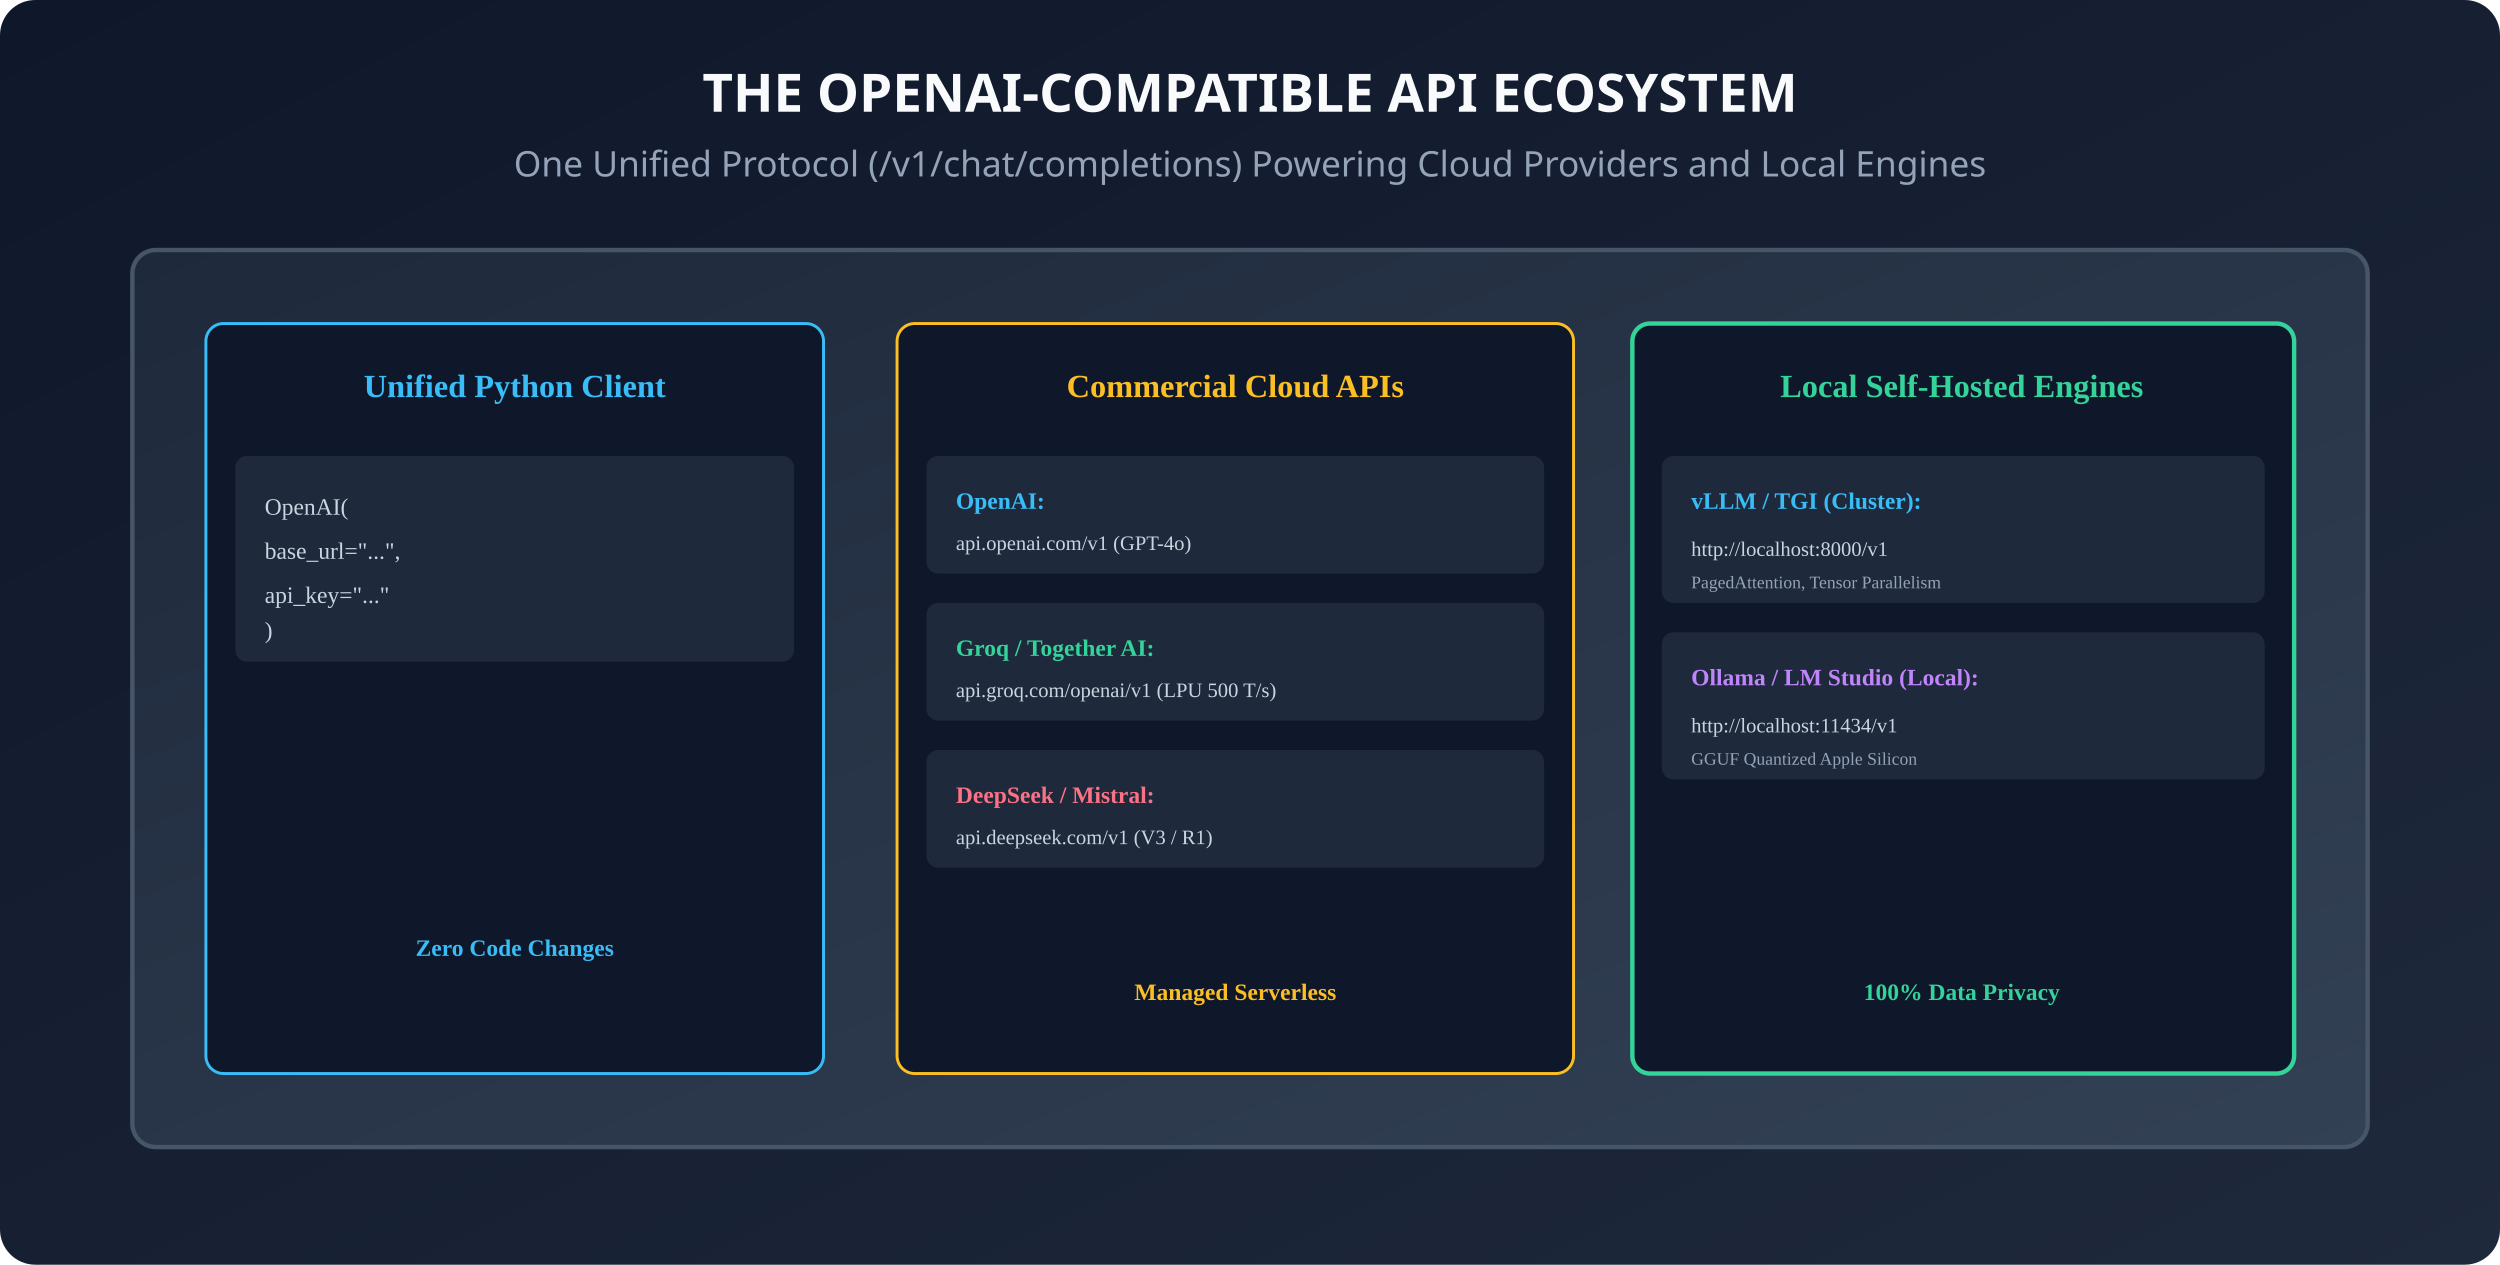
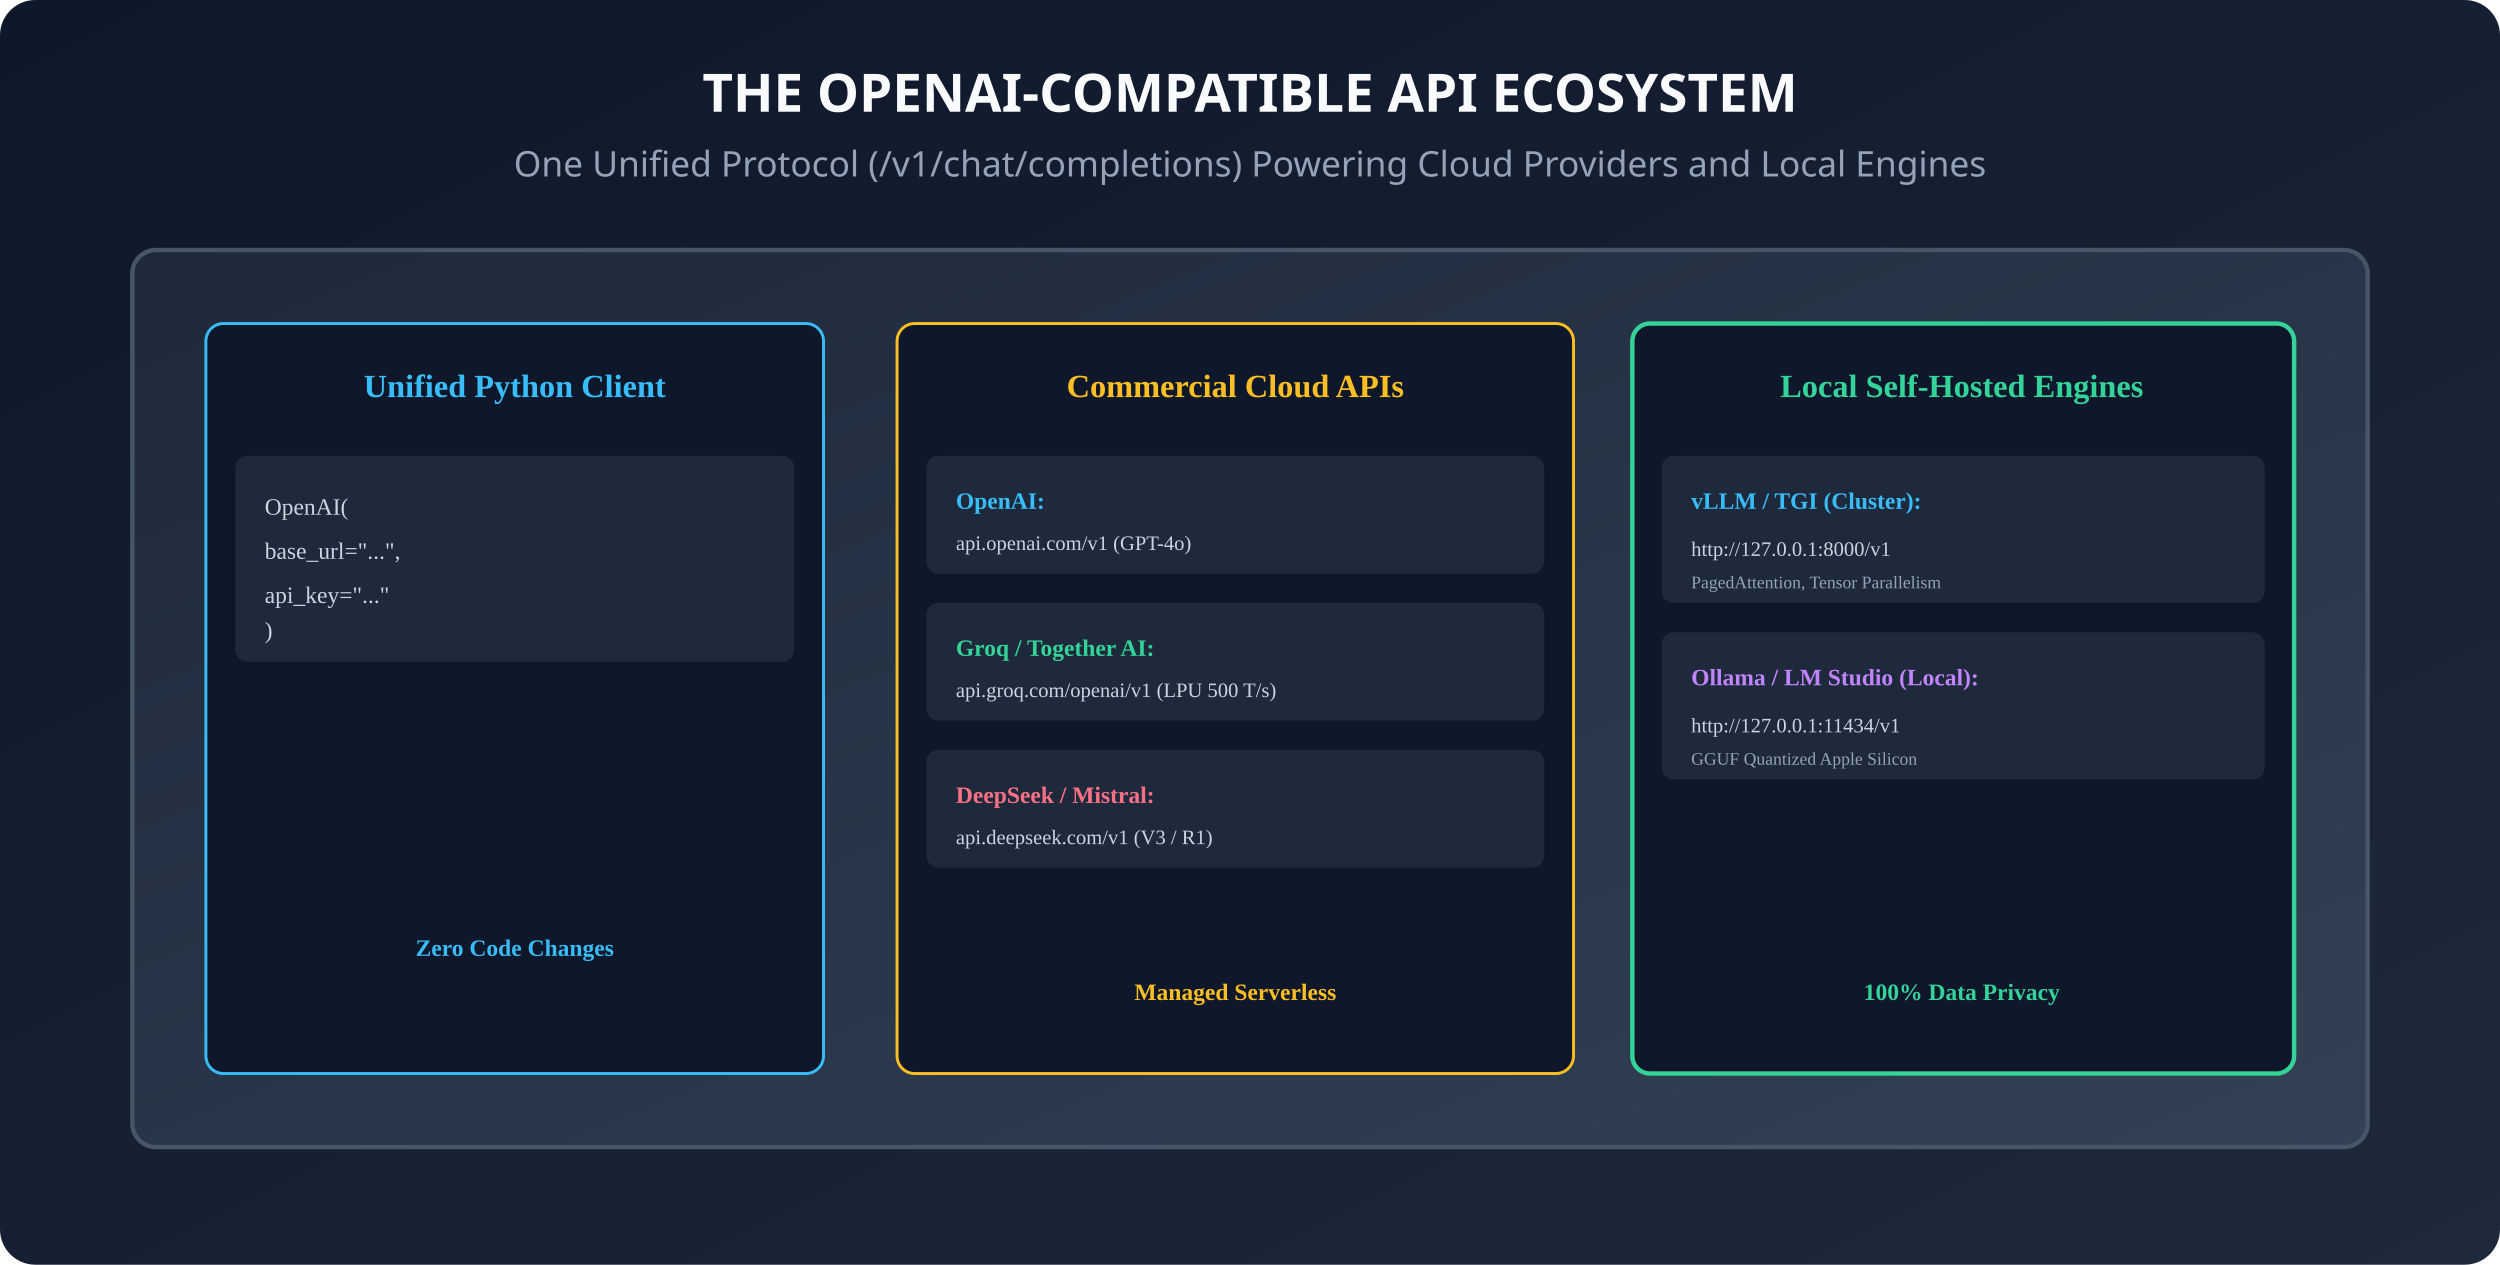
<svg xmlns="http://www.w3.org/2000/svg" role="img" aria-label="OpenAI-compatible API ecosystem hub and spoke architecture diagram" viewBox="0 0 850 430" width="100%" height="100%">
  <defs>
    <linearGradient id="bg254a" x1="0%" y1="0%" x2="100%" y2="100%">
      <stop offset="0%" stop-color="#0f172a" />
      <stop offset="100%" stop-color="#1e293b" />
    </linearGradient>
    <linearGradient id="card254" x1="0%" y1="0%" x2="100%" y2="100%">
      <stop offset="0%" stop-color="#1e293b" />
      <stop offset="100%" stop-color="#334155" />
    </linearGradient>
  </defs>
  <rect width="850" height="430" fill="url(#bg254a)" rx="12" />
  <text x="425" y="38" fill="#f8fafc" font-family="system-ui, sans-serif" font-size="18" font-weight="700" text-anchor="middle">THE OPENAI-COMPATIBLE API ECOSYSTEM</text>
  <text x="425" y="60" fill="#94a3b8" font-family="system-ui, sans-serif" font-size="12" text-anchor="middle">One Unified Protocol (/v1/chat/completions) Powering Cloud Providers and Local Engines</text>
  <g transform="translate(45, 85)">
    <rect width="760" height="305" fill="url(#card254)" stroke="#475569" stroke-width="1.5" rx="8" />
    <rect x="25" y="25" width="210" height="255" fill="#0f172a" stroke="#38bdf8" rx="6" />
    <text x="130" y="50" fill="#38bdf8" font-size="11" font-weight="700" text-anchor="middle">Unified Python Client</text>
    <rect x="35" y="70" width="190" height="70" fill="#1e293b" rx="4" />
    <text x="45" y="90" fill="#cbd5e1" font-size="8">OpenAI(</text>
    <text x="45" y="105" fill="#cbd5e1" font-size="8">  base_url="...",</text>
    <text x="45" y="120" fill="#cbd5e1" font-size="8">  api_key="..."</text>
    <text x="45" y="132" fill="#cbd5e1" font-size="8">)</text>
    <text x="130" y="240" fill="#38bdf8" font-size="8" font-weight="700" text-anchor="middle">Zero Code Changes</text>
    <rect x="260" y="25" width="230" height="255" fill="#0f172a" stroke="#fbbf24" rx="6" />
    <text x="375" y="50" fill="#fbbf24" font-size="11" font-weight="700" text-anchor="middle">Commercial Cloud APIs</text>
    <rect x="270" y="70" width="210" height="40" fill="#1e293b" rx="4" />
    <text x="280" y="88" fill="#38bdf8" font-size="8" font-weight="700">OpenAI:</text>
    <text x="280" y="102" fill="#cbd5e1" font-size="7">api.openai.com/v1 (GPT-4o)</text>
    <rect x="270" y="120" width="210" height="40" fill="#1e293b" rx="4" />
    <text x="280" y="138" fill="#34d399" font-size="8" font-weight="700">Groq / Together AI:</text>
    <text x="280" y="152" fill="#cbd5e1" font-size="7">api.groq.com/openai/v1 (LPU 500 T/s)</text>
    <rect x="270" y="170" width="210" height="40" fill="#1e293b" rx="4" />
    <text x="280" y="188" fill="#fb7185" font-size="8" font-weight="700">DeepSeek / Mistral:</text>
    <text x="280" y="202" fill="#cbd5e1" font-size="7">api.deepseek.com/v1 (V3 / R1)</text>
    <text x="375" y="255" fill="#fbbf24" font-size="8" font-weight="700" text-anchor="middle">Managed Serverless</text>
    <rect x="510" y="25" width="225" height="255" fill="#0f172a" stroke="#34d399" stroke-width="1.5" rx="6" />
    <text x="622" y="50" fill="#34d399" font-size="11" font-weight="700" text-anchor="middle">Local Self-Hosted Engines</text>
    <rect x="520" y="70" width="205" height="50" fill="#1e293b" rx="4" />
    <text x="530" y="88" fill="#38bdf8" font-size="8" font-weight="700">vLLM / TGI (Cluster):</text>
-     <text x="530" y="104" fill="#cbd5e1" font-size="7">http://localhost:8000/v1</text>
+     <text x="530" y="104" fill="#cbd5e1" font-size="7">http://127.0.0.1:8000/v1</text>
    <text x="530" y="115" fill="#94a3b8" font-size="6">PagedAttention, Tensor Parallelism</text>
    <rect x="520" y="130" width="205" height="50" fill="#1e293b" rx="4" />
    <text x="530" y="148" fill="#c084fc" font-size="8" font-weight="700">Ollama / LM Studio (Local):</text>
-     <text x="530" y="164" fill="#cbd5e1" font-size="7">http://localhost:11434/v1</text>
+     <text x="530" y="164" fill="#cbd5e1" font-size="7">http://127.0.0.1:11434/v1</text>
    <text x="530" y="175" fill="#94a3b8" font-size="6">GGUF Quantized Apple Silicon</text>
    <text x="622" y="255" fill="#34d399" font-size="8" font-weight="700" text-anchor="middle">100% Data Privacy</text>
  </g>
</svg>
